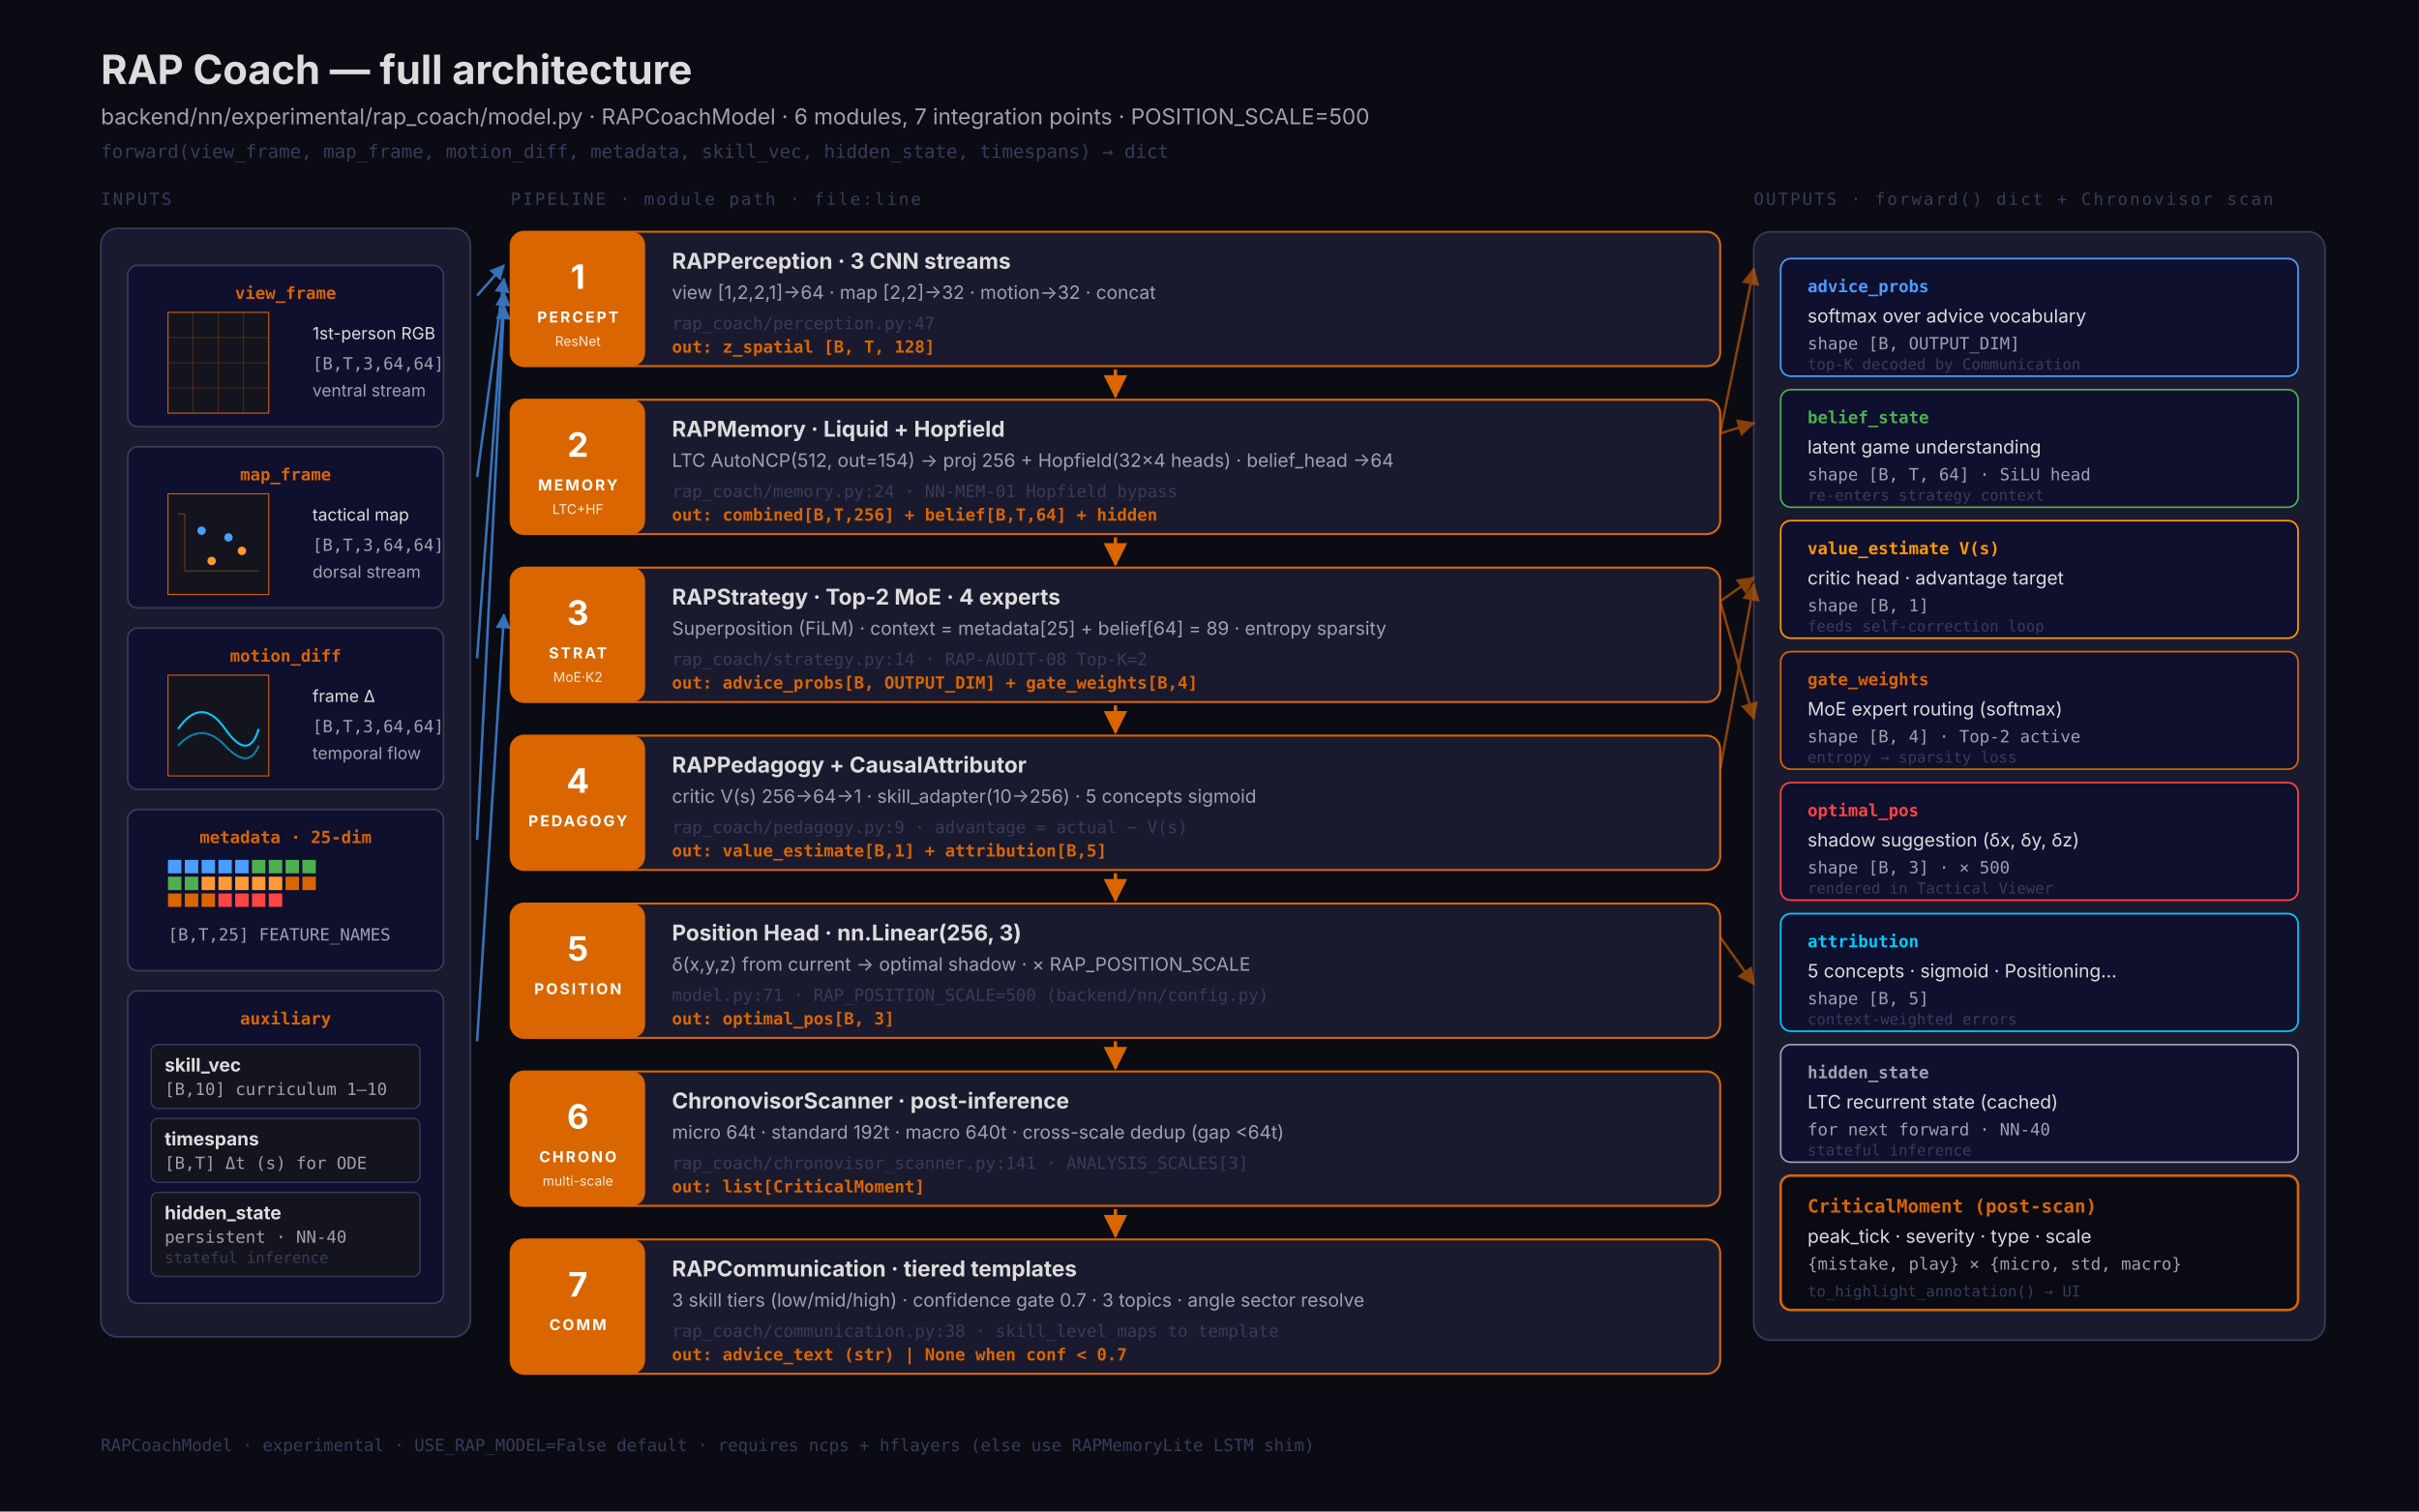
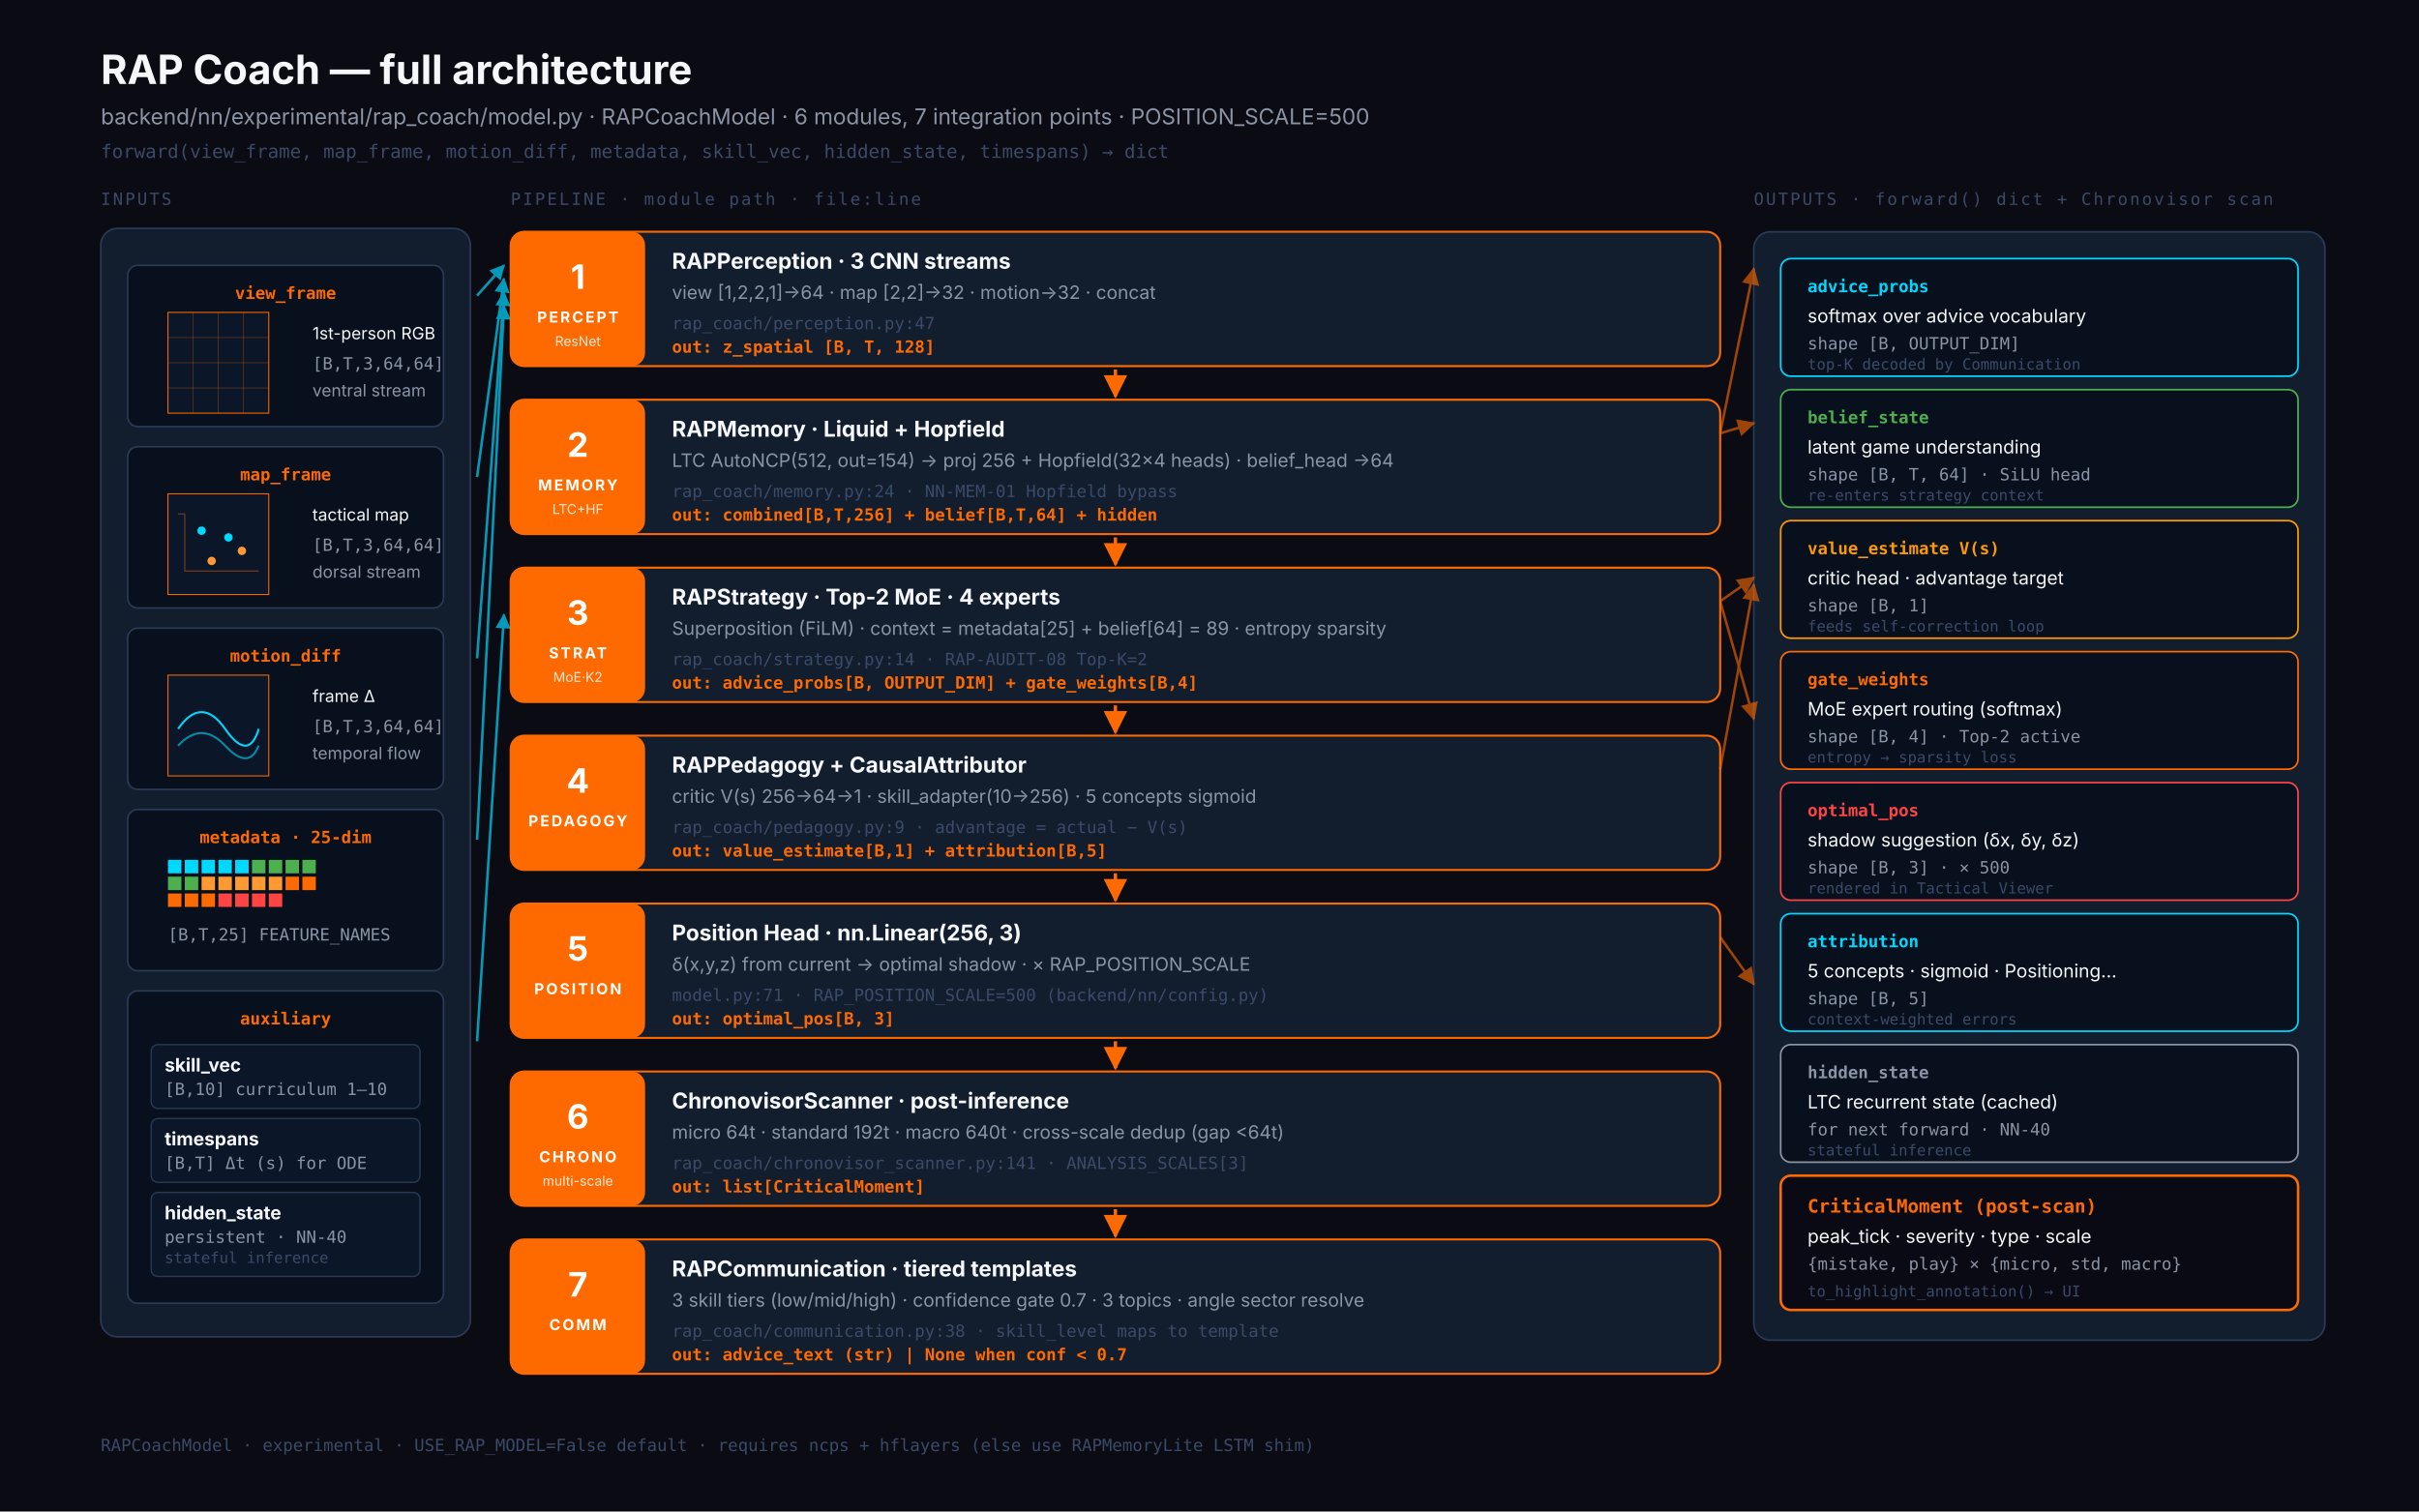
<svg xmlns="http://www.w3.org/2000/svg" viewBox="0 0 1440 900" font-family="Inter, 'Segoe UI', system-ui, sans-serif">
  <rect width="1440" height="900" fill="#0b0b14" />
  <defs>
    <marker id="a37" viewBox="0 0 10 10" refX="9" refY="5" markerWidth="7" markerHeight="7" orient="auto">
-       <path d="M0 0 L10 5 L0 10 Z" fill="#d96600" />
+       <path d="M0 0 L10 5 L0 10 Z" fill="#FF6A00" />
    </marker>
    <marker id="a37b" viewBox="0 0 10 10" refX="9" refY="5" markerWidth="6" markerHeight="6" orient="auto">
-       <path d="M0 0 L10 5 L0 10 Z" fill="#4a9eff" />
+       <path d="M0 0 L10 5 L0 10 Z" fill="#00D9FF" />
    </marker>
  </defs>
-   <text x="60" y="50" fill="#dcdcdc" font-size="24" font-weight="700">RAP Coach — full architecture</text>
-   <text x="60" y="74" fill="#a0a0b0" font-size="13">backend/nn/experimental/rap_coach/model.py · RAPCoachModel · 6 modules, 7 integration points · POSITION_SCALE=500</text>
-   <text x="60" y="94" fill="#3a3a5a" font-size="11" font-family="'JetBrains Mono', monospace">forward(view_frame, map_frame, motion_diff, metadata, skill_vec, hidden_state, timespans) → dict</text>
+   <text x="60" y="50" fill="#F5F7FA" font-size="24" font-weight="700">RAP Coach — full architecture</text>
+   <text x="60" y="74" fill="#8B94A5" font-size="13">backend/nn/experimental/rap_coach/model.py · RAPCoachModel · 6 modules, 7 integration points · POSITION_SCALE=500</text>
+   <text x="60" y="94" fill="#3B4A68" font-size="11" font-family="'JetBrains Mono', monospace">forward(view_frame, map_frame, motion_diff, metadata, skill_vec, hidden_state, timespans) → dict</text>
  <g transform="translate(60 122)">
-     <text fill="#3a3a5a" font-size="10" font-family="'JetBrains Mono', monospace" letter-spacing="1.2">INPUTS</text>
-     <rect y="14" width="220" height="660" rx="10" fill="#1a1a2e" stroke="#3a3a5a" />
+     <text fill="#3B4A68" font-size="10" font-family="'JetBrains Mono', monospace" letter-spacing="1.2">INPUTS</text>
+     <rect y="14" width="220" height="660" rx="10" fill="#121E2E" stroke="#2A3A55" />
    <g transform="translate(16 36)">
-       <rect width="188" height="96" rx="6" fill="#0f0f2e" stroke="#3a3a5a" />
-       <text x="94" y="20" fill="#d96600" font-size="10" font-weight="700" text-anchor="middle" font-family="'JetBrains Mono', monospace">view_frame</text>
-       <rect x="24" y="28" width="60" height="60" fill="#14141e" stroke="#d96600" stroke-width="0.6" />
-       <g stroke="rgba(217,102,0,0.4)" stroke-width="0.4">
+       <rect width="188" height="96" rx="6" fill="#07101C" stroke="#2A3A55" />
+       <text x="94" y="20" fill="#FF6A00" font-size="10" font-weight="700" text-anchor="middle" font-family="'JetBrains Mono', monospace">view_frame</text>
+       <rect x="24" y="28" width="60" height="60" fill="#0B1628" stroke="#FF6A00" stroke-width="0.6" />
+       <g stroke="rgba(255, 106, 0,0.4)" stroke-width="0.4">
        <line x1="24" y1="43" x2="84" y2="43" />
        <line x1="24" y1="58" x2="84" y2="58" />
        <line x1="24" y1="73" x2="84" y2="73" />
        <line x1="39" y1="28" x2="39" y2="88" />
        <line x1="54" y1="28" x2="54" y2="88" />
        <line x1="69" y1="28" x2="69" y2="88" />
      </g>
-       <text x="110" y="44" fill="#dcdcdc" font-size="10">1st-person RGB</text>
-       <text x="110" y="62" fill="#a0a0b0" font-size="10" font-family="'JetBrains Mono', monospace">[B,T,3,64,64]</text>
-       <text x="110" y="78" fill="#a0a0b0" font-size="10">ventral stream</text>
+       <text x="110" y="44" fill="#F5F7FA" font-size="10">1st-person RGB</text>
+       <text x="110" y="62" fill="#8B94A5" font-size="10" font-family="'JetBrains Mono', monospace">[B,T,3,64,64]</text>
+       <text x="110" y="78" fill="#8B94A5" font-size="10">ventral stream</text>
    </g>
    <g transform="translate(16 144)">
-       <rect width="188" height="96" rx="6" fill="#0f0f2e" stroke="#3a3a5a" />
-       <text x="94" y="20" fill="#d96600" font-size="10" font-weight="700" text-anchor="middle" font-family="'JetBrains Mono', monospace">map_frame</text>
-       <rect x="24" y="28" width="60" height="60" fill="#14141e" stroke="#d96600" stroke-width="0.6" />
-       <circle cx="44" cy="50" r="2.5" fill="#4a9eff" />
-       <circle cx="60" cy="54" r="2.5" fill="#4a9eff" />
+       <rect width="188" height="96" rx="6" fill="#07101C" stroke="#2A3A55" />
+       <text x="94" y="20" fill="#FF6A00" font-size="10" font-weight="700" text-anchor="middle" font-family="'JetBrains Mono', monospace">map_frame</text>
+       <rect x="24" y="28" width="60" height="60" fill="#0B1628" stroke="#FF6A00" stroke-width="0.6" />
+       <circle cx="44" cy="50" r="2.5" fill="#00D9FF" />
+       <circle cx="60" cy="54" r="2.5" fill="#00D9FF" />
      <circle cx="68" cy="62" r="2.5" fill="#ff9933" />
      <circle cx="50" cy="68" r="2.5" fill="#ff9933" />
-       <path d="M30 40 L34 40 L34 74 L78 74" fill="none" stroke="rgba(217,102,0,0.5)" stroke-width="0.6" />
-       <text x="110" y="44" fill="#dcdcdc" font-size="10">tactical map</text>
-       <text x="110" y="62" fill="#a0a0b0" font-size="10" font-family="'JetBrains Mono', monospace">[B,T,3,64,64]</text>
-       <text x="110" y="78" fill="#a0a0b0" font-size="10">dorsal stream</text>
+       <path d="M30 40 L34 40 L34 74 L78 74" fill="none" stroke="rgba(255, 106, 0,0.5)" stroke-width="0.6" />
+       <text x="110" y="44" fill="#F5F7FA" font-size="10">tactical map</text>
+       <text x="110" y="62" fill="#8B94A5" font-size="10" font-family="'JetBrains Mono', monospace">[B,T,3,64,64]</text>
+       <text x="110" y="78" fill="#8B94A5" font-size="10">dorsal stream</text>
    </g>
    <g transform="translate(16 252)">
-       <rect width="188" height="96" rx="6" fill="#0f0f2e" stroke="#3a3a5a" />
-       <text x="94" y="20" fill="#d96600" font-size="10" font-weight="700" text-anchor="middle" font-family="'JetBrains Mono', monospace">motion_diff</text>
-       <rect x="24" y="28" width="60" height="60" fill="#14141e" stroke="#d96600" stroke-width="0.6" />
-       <path d="M30 60 Q44 40 58 60 T78 60" fill="none" stroke="#00ccff" stroke-width="1.2" />
-       <path d="M30 70 Q44 55 58 70 T78 70" fill="none" stroke="#00ccff" stroke-width="1.2" opacity="0.6" />
-       <text x="110" y="44" fill="#dcdcdc" font-size="10">frame Δ</text>
-       <text x="110" y="62" fill="#a0a0b0" font-size="10" font-family="'JetBrains Mono', monospace">[B,T,3,64,64]</text>
-       <text x="110" y="78" fill="#a0a0b0" font-size="10">temporal flow</text>
+       <rect width="188" height="96" rx="6" fill="#07101C" stroke="#2A3A55" />
+       <text x="94" y="20" fill="#FF6A00" font-size="10" font-weight="700" text-anchor="middle" font-family="'JetBrains Mono', monospace">motion_diff</text>
+       <rect x="24" y="28" width="60" height="60" fill="#0B1628" stroke="#FF6A00" stroke-width="0.6" />
+       <path d="M30 60 Q44 40 58 60 T78 60" fill="none" stroke="#00D9FF" stroke-width="1.2" />
+       <path d="M30 70 Q44 55 58 70 T78 70" fill="none" stroke="#00D9FF" stroke-width="1.2" opacity="0.6" />
+       <text x="110" y="44" fill="#F5F7FA" font-size="10">frame Δ</text>
+       <text x="110" y="62" fill="#8B94A5" font-size="10" font-family="'JetBrains Mono', monospace">[B,T,3,64,64]</text>
+       <text x="110" y="78" fill="#8B94A5" font-size="10">temporal flow</text>
    </g>
    <g transform="translate(16 360)">
-       <rect width="188" height="96" rx="6" fill="#0f0f2e" stroke="#3a3a5a" />
-       <text x="94" y="20" fill="#d96600" font-size="10" font-weight="700" text-anchor="middle" font-family="'JetBrains Mono', monospace">metadata · 25-dim</text>
+       <rect width="188" height="96" rx="6" fill="#07101C" stroke="#2A3A55" />
+       <text x="94" y="20" fill="#FF6A00" font-size="10" font-weight="700" text-anchor="middle" font-family="'JetBrains Mono', monospace">metadata · 25-dim</text>
      <g transform="translate(24 30)">
-         <g fill="#4a9eff">
+         <g fill="#00D9FF">
          <rect x="0" y="0" width="8" height="8" />
          <rect x="10" y="0" width="8" height="8" />
          <rect x="20" y="0" width="8" height="8" />
          <rect x="30" y="0" width="8" height="8" />
          <rect x="40" y="0" width="8" height="8" />
        </g>
        <g fill="#4db04f">
          <rect x="50" y="0" width="8" height="8" />
          <rect x="60" y="0" width="8" height="8" />
          <rect x="70" y="0" width="8" height="8" />
          <rect x="80" y="0" width="8" height="8" />
          <rect x="0" y="10" width="8" height="8" />
          <rect x="10" y="10" width="8" height="8" />
        </g>
        <g fill="#ff9933">
          <rect x="20" y="10" width="8" height="8" />
          <rect x="30" y="10" width="8" height="8" />
          <rect x="40" y="10" width="8" height="8" />
          <rect x="50" y="10" width="8" height="8" />
          <rect x="60" y="10" width="8" height="8" />
        </g>
-         <g fill="#d96600">
+         <g fill="#FF6A00">
          <rect x="70" y="10" width="8" height="8" />
          <rect x="80" y="10" width="8" height="8" />
          <rect x="0" y="20" width="8" height="8" />
          <rect x="10" y="20" width="8" height="8" />
          <rect x="20" y="20" width="8" height="8" />
        </g>
        <g fill="#ff4444">
          <rect x="30" y="20" width="8" height="8" />
          <rect x="40" y="20" width="8" height="8" />
          <rect x="50" y="20" width="8" height="8" />
          <rect x="60" y="20" width="8" height="8" />
        </g>
      </g>
-       <text x="24" y="78" fill="#a0a0b0" font-size="10" font-family="'JetBrains Mono', monospace">[B,T,25] FEATURE_NAMES</text>
+       <text x="24" y="78" fill="#8B94A5" font-size="10" font-family="'JetBrains Mono', monospace">[B,T,25] FEATURE_NAMES</text>
    </g>
    <g transform="translate(16 468)">
-       <rect width="188" height="186" rx="6" fill="#0f0f2e" stroke="#3a3a5a" />
-       <text x="94" y="20" fill="#d96600" font-size="10" font-weight="700" text-anchor="middle" font-family="'JetBrains Mono', monospace">auxiliary</text>
-       <rect x="14" y="32" width="160" height="38" rx="4" fill="#14141e" stroke="#3a3a5a" stroke-width="0.8" />
-       <text x="22" y="48" fill="#dcdcdc" font-size="11" font-weight="700">skill_vec</text>
-       <text x="22" y="62" fill="#a0a0b0" font-size="10" font-family="'JetBrains Mono', monospace">[B,10] curriculum 1–10</text>
-       <rect x="14" y="76" width="160" height="38" rx="4" fill="#14141e" stroke="#3a3a5a" stroke-width="0.8" />
-       <text x="22" y="92" fill="#dcdcdc" font-size="11" font-weight="700">timespans</text>
-       <text x="22" y="106" fill="#a0a0b0" font-size="10" font-family="'JetBrains Mono', monospace">[B,T] Δt (s) for ODE</text>
-       <rect x="14" y="120" width="160" height="50" rx="4" fill="#14141e" stroke="#3a3a5a" stroke-width="0.8" />
-       <text x="22" y="136" fill="#dcdcdc" font-size="11" font-weight="700">hidden_state</text>
-       <text x="22" y="150" fill="#a0a0b0" font-size="10" font-family="'JetBrains Mono', monospace">persistent · NN-40</text>
-       <text x="22" y="162" fill="#3a3a5a" font-size="9" font-family="'JetBrains Mono', monospace">stateful inference</text>
+       <rect width="188" height="186" rx="6" fill="#07101C" stroke="#2A3A55" />
+       <text x="94" y="20" fill="#FF6A00" font-size="10" font-weight="700" text-anchor="middle" font-family="'JetBrains Mono', monospace">auxiliary</text>
+       <rect x="14" y="32" width="160" height="38" rx="4" fill="#0B1628" stroke="#2A3A55" stroke-width="0.8" />
+       <text x="22" y="48" fill="#F5F7FA" font-size="11" font-weight="700">skill_vec</text>
+       <text x="22" y="62" fill="#8B94A5" font-size="10" font-family="'JetBrains Mono', monospace">[B,10] curriculum 1–10</text>
+       <rect x="14" y="76" width="160" height="38" rx="4" fill="#0B1628" stroke="#2A3A55" stroke-width="0.8" />
+       <text x="22" y="92" fill="#F5F7FA" font-size="11" font-weight="700">timespans</text>
+       <text x="22" y="106" fill="#8B94A5" font-size="10" font-family="'JetBrains Mono', monospace">[B,T] Δt (s) for ODE</text>
+       <rect x="14" y="120" width="160" height="50" rx="4" fill="#0B1628" stroke="#2A3A55" stroke-width="0.8" />
+       <text x="22" y="136" fill="#F5F7FA" font-size="11" font-weight="700">hidden_state</text>
+       <text x="22" y="150" fill="#8B94A5" font-size="10" font-family="'JetBrains Mono', monospace">persistent · NN-40</text>
+       <text x="22" y="162" fill="#3B4A68" font-size="9" font-family="'JetBrains Mono', monospace">stateful inference</text>
    </g>
  </g>
  <g transform="translate(304 122)">
-     <text fill="#3a3a5a" font-size="10" font-family="'JetBrains Mono', monospace" letter-spacing="1.2">PIPELINE · module path · file:line</text>
+     <text fill="#3B4A68" font-size="10" font-family="'JetBrains Mono', monospace" letter-spacing="1.2">PIPELINE · module path · file:line</text>
    <g transform="translate(0 16)">
-       <rect width="720" height="80" rx="8" fill="#1a1a2e" stroke="#d96600" stroke-width="1.2" />
-       <rect width="80" height="80" rx="8" fill="#d96600" />
+       <rect width="720" height="80" rx="8" fill="#121E2E" stroke="#FF6A00" stroke-width="1.2" />
+       <rect width="80" height="80" rx="8" fill="#FF6A00" />
      <text x="40" y="34" fill="#ffffff" font-size="20" font-weight="700" text-anchor="middle">1</text>
      <text x="40" y="54" fill="#ffffff" font-size="9" font-weight="700" text-anchor="middle" letter-spacing="1.2">PERCEPT</text>
      <text x="40" y="68" fill="#ffffff" font-size="8" text-anchor="middle" opacity="0.85">ResNet</text>
-       <text x="96" y="22" fill="#dcdcdc" font-size="13" font-weight="700">RAPPerception · 3 CNN streams</text>
-       <text x="96" y="40" fill="#a0a0b0" font-size="11">view [1,2,2,1]→64 · map [2,2]→32 · motion→32 · concat</text>
-       <text x="96" y="58" fill="#3a3a5a" font-size="10" font-family="'JetBrains Mono', monospace">rap_coach/perception.py:47</text>
-       <text x="96" y="72" fill="#d96600" font-size="10" font-family="'JetBrains Mono', monospace" font-weight="700">out: z_spatial [B, T, 128]</text>
-     </g>
-     <path d="M360 98 L360 114" stroke="#d96600" stroke-width="2" marker-end="url(#a37)" fill="none" />
+       <text x="96" y="22" fill="#F5F7FA" font-size="13" font-weight="700">RAPPerception · 3 CNN streams</text>
+       <text x="96" y="40" fill="#8B94A5" font-size="11">view [1,2,2,1]→64 · map [2,2]→32 · motion→32 · concat</text>
+       <text x="96" y="58" fill="#3B4A68" font-size="10" font-family="'JetBrains Mono', monospace">rap_coach/perception.py:47</text>
+       <text x="96" y="72" fill="#FF6A00" font-size="10" font-family="'JetBrains Mono', monospace" font-weight="700">out: z_spatial [B, T, 128]</text>
+     </g>
+     <path d="M360 98 L360 114" stroke="#FF6A00" stroke-width="2" marker-end="url(#a37)" fill="none" />
    <g transform="translate(0 116)">
-       <rect width="720" height="80" rx="8" fill="#1a1a2e" stroke="#d96600" stroke-width="1.2" />
-       <rect width="80" height="80" rx="8" fill="#d96600" />
+       <rect width="720" height="80" rx="8" fill="#121E2E" stroke="#FF6A00" stroke-width="1.2" />
+       <rect width="80" height="80" rx="8" fill="#FF6A00" />
      <text x="40" y="34" fill="#ffffff" font-size="20" font-weight="700" text-anchor="middle">2</text>
      <text x="40" y="54" fill="#ffffff" font-size="9" font-weight="700" text-anchor="middle" letter-spacing="1.2">MEMORY</text>
      <text x="40" y="68" fill="#ffffff" font-size="8" text-anchor="middle" opacity="0.85">LTC+HF</text>
-       <text x="96" y="22" fill="#dcdcdc" font-size="13" font-weight="700">RAPMemory · Liquid + Hopfield</text>
-       <text x="96" y="40" fill="#a0a0b0" font-size="11">LTC AutoNCP(512, out=154) → proj 256 + Hopfield(32×4 heads) · belief_head →64</text>
-       <text x="96" y="58" fill="#3a3a5a" font-size="10" font-family="'JetBrains Mono', monospace">rap_coach/memory.py:24 · NN-MEM-01 Hopfield bypass</text>
-       <text x="96" y="72" fill="#d96600" font-size="10" font-family="'JetBrains Mono', monospace" font-weight="700">out: combined[B,T,256] + belief[B,T,64] + hidden</text>
-     </g>
-     <path d="M360 198 L360 214" stroke="#d96600" stroke-width="2" marker-end="url(#a37)" fill="none" />
+       <text x="96" y="22" fill="#F5F7FA" font-size="13" font-weight="700">RAPMemory · Liquid + Hopfield</text>
+       <text x="96" y="40" fill="#8B94A5" font-size="11">LTC AutoNCP(512, out=154) → proj 256 + Hopfield(32×4 heads) · belief_head →64</text>
+       <text x="96" y="58" fill="#3B4A68" font-size="10" font-family="'JetBrains Mono', monospace">rap_coach/memory.py:24 · NN-MEM-01 Hopfield bypass</text>
+       <text x="96" y="72" fill="#FF6A00" font-size="10" font-family="'JetBrains Mono', monospace" font-weight="700">out: combined[B,T,256] + belief[B,T,64] + hidden</text>
+     </g>
+     <path d="M360 198 L360 214" stroke="#FF6A00" stroke-width="2" marker-end="url(#a37)" fill="none" />
    <g transform="translate(0 216)">
-       <rect width="720" height="80" rx="8" fill="#1a1a2e" stroke="#d96600" stroke-width="1.2" />
-       <rect width="80" height="80" rx="8" fill="#d96600" />
+       <rect width="720" height="80" rx="8" fill="#121E2E" stroke="#FF6A00" stroke-width="1.2" />
+       <rect width="80" height="80" rx="8" fill="#FF6A00" />
      <text x="40" y="34" fill="#ffffff" font-size="20" font-weight="700" text-anchor="middle">3</text>
      <text x="40" y="54" fill="#ffffff" font-size="9" font-weight="700" text-anchor="middle" letter-spacing="1.2">STRAT</text>
      <text x="40" y="68" fill="#ffffff" font-size="8" text-anchor="middle" opacity="0.85">MoE·K2</text>
-       <text x="96" y="22" fill="#dcdcdc" font-size="13" font-weight="700">RAPStrategy · Top-2 MoE · 4 experts</text>
-       <text x="96" y="40" fill="#a0a0b0" font-size="11">Superposition (FiLM) · context = metadata[25] + belief[64] = 89 · entropy sparsity</text>
-       <text x="96" y="58" fill="#3a3a5a" font-size="10" font-family="'JetBrains Mono', monospace">rap_coach/strategy.py:14 · RAP-AUDIT-08 Top-K=2</text>
-       <text x="96" y="72" fill="#d96600" font-size="10" font-family="'JetBrains Mono', monospace" font-weight="700">out: advice_probs[B, OUTPUT_DIM] + gate_weights[B,4]</text>
-     </g>
-     <path d="M360 298 L360 314" stroke="#d96600" stroke-width="2" marker-end="url(#a37)" fill="none" />
+       <text x="96" y="22" fill="#F5F7FA" font-size="13" font-weight="700">RAPStrategy · Top-2 MoE · 4 experts</text>
+       <text x="96" y="40" fill="#8B94A5" font-size="11">Superposition (FiLM) · context = metadata[25] + belief[64] = 89 · entropy sparsity</text>
+       <text x="96" y="58" fill="#3B4A68" font-size="10" font-family="'JetBrains Mono', monospace">rap_coach/strategy.py:14 · RAP-AUDIT-08 Top-K=2</text>
+       <text x="96" y="72" fill="#FF6A00" font-size="10" font-family="'JetBrains Mono', monospace" font-weight="700">out: advice_probs[B, OUTPUT_DIM] + gate_weights[B,4]</text>
+     </g>
+     <path d="M360 298 L360 314" stroke="#FF6A00" stroke-width="2" marker-end="url(#a37)" fill="none" />
    <g transform="translate(0 316)">
-       <rect width="720" height="80" rx="8" fill="#1a1a2e" stroke="#d96600" stroke-width="1.2" />
-       <rect width="80" height="80" rx="8" fill="#d96600" />
+       <rect width="720" height="80" rx="8" fill="#121E2E" stroke="#FF6A00" stroke-width="1.2" />
+       <rect width="80" height="80" rx="8" fill="#FF6A00" />
      <text x="40" y="34" fill="#ffffff" font-size="20" font-weight="700" text-anchor="middle">4</text>
      <text x="40" y="54" fill="#ffffff" font-size="9" font-weight="700" text-anchor="middle" letter-spacing="1.2">PEDAGOGY</text>
-       <text x="96" y="22" fill="#dcdcdc" font-size="13" font-weight="700">RAPPedagogy + CausalAttributor</text>
-       <text x="96" y="40" fill="#a0a0b0" font-size="11">critic V(s) 256→64→1 · skill_adapter(10→256) · 5 concepts sigmoid</text>
-       <text x="96" y="58" fill="#3a3a5a" font-size="10" font-family="'JetBrains Mono', monospace">rap_coach/pedagogy.py:9 · advantage = actual − V(s)</text>
-       <text x="96" y="72" fill="#d96600" font-size="10" font-family="'JetBrains Mono', monospace" font-weight="700">out: value_estimate[B,1] + attribution[B,5]</text>
-     </g>
-     <path d="M360 398 L360 414" stroke="#d96600" stroke-width="2" marker-end="url(#a37)" fill="none" />
+       <text x="96" y="22" fill="#F5F7FA" font-size="13" font-weight="700">RAPPedagogy + CausalAttributor</text>
+       <text x="96" y="40" fill="#8B94A5" font-size="11">critic V(s) 256→64→1 · skill_adapter(10→256) · 5 concepts sigmoid</text>
+       <text x="96" y="58" fill="#3B4A68" font-size="10" font-family="'JetBrains Mono', monospace">rap_coach/pedagogy.py:9 · advantage = actual − V(s)</text>
+       <text x="96" y="72" fill="#FF6A00" font-size="10" font-family="'JetBrains Mono', monospace" font-weight="700">out: value_estimate[B,1] + attribution[B,5]</text>
+     </g>
+     <path d="M360 398 L360 414" stroke="#FF6A00" stroke-width="2" marker-end="url(#a37)" fill="none" />
    <g transform="translate(0 416)">
-       <rect width="720" height="80" rx="8" fill="#1a1a2e" stroke="#d96600" stroke-width="1.2" />
-       <rect width="80" height="80" rx="8" fill="#d96600" />
+       <rect width="720" height="80" rx="8" fill="#121E2E" stroke="#FF6A00" stroke-width="1.2" />
+       <rect width="80" height="80" rx="8" fill="#FF6A00" />
      <text x="40" y="34" fill="#ffffff" font-size="20" font-weight="700" text-anchor="middle">5</text>
      <text x="40" y="54" fill="#ffffff" font-size="9" font-weight="700" text-anchor="middle" letter-spacing="1.2">POSITION</text>
-       <text x="96" y="22" fill="#dcdcdc" font-size="13" font-weight="700">Position Head · nn.Linear(256, 3)</text>
-       <text x="96" y="40" fill="#a0a0b0" font-size="11">δ(x,y,z) from current → optimal shadow · × RAP_POSITION_SCALE</text>
-       <text x="96" y="58" fill="#3a3a5a" font-size="10" font-family="'JetBrains Mono', monospace">model.py:71 · RAP_POSITION_SCALE=500 (backend/nn/config.py)</text>
-       <text x="96" y="72" fill="#d96600" font-size="10" font-family="'JetBrains Mono', monospace" font-weight="700">out: optimal_pos[B, 3]</text>
-     </g>
-     <path d="M360 498 L360 514" stroke="#d96600" stroke-width="2" marker-end="url(#a37)" fill="none" />
+       <text x="96" y="22" fill="#F5F7FA" font-size="13" font-weight="700">Position Head · nn.Linear(256, 3)</text>
+       <text x="96" y="40" fill="#8B94A5" font-size="11">δ(x,y,z) from current → optimal shadow · × RAP_POSITION_SCALE</text>
+       <text x="96" y="58" fill="#3B4A68" font-size="10" font-family="'JetBrains Mono', monospace">model.py:71 · RAP_POSITION_SCALE=500 (backend/nn/config.py)</text>
+       <text x="96" y="72" fill="#FF6A00" font-size="10" font-family="'JetBrains Mono', monospace" font-weight="700">out: optimal_pos[B, 3]</text>
+     </g>
+     <path d="M360 498 L360 514" stroke="#FF6A00" stroke-width="2" marker-end="url(#a37)" fill="none" />
    <g transform="translate(0 516)">
-       <rect width="720" height="80" rx="8" fill="#1a1a2e" stroke="#d96600" stroke-width="1.2" />
-       <rect width="80" height="80" rx="8" fill="#d96600" />
+       <rect width="720" height="80" rx="8" fill="#121E2E" stroke="#FF6A00" stroke-width="1.2" />
+       <rect width="80" height="80" rx="8" fill="#FF6A00" />
      <text x="40" y="34" fill="#ffffff" font-size="20" font-weight="700" text-anchor="middle">6</text>
      <text x="40" y="54" fill="#ffffff" font-size="9" font-weight="700" text-anchor="middle" letter-spacing="1.2">CHRONO</text>
      <text x="40" y="68" fill="#ffffff" font-size="8" text-anchor="middle" opacity="0.85">multi-scale</text>
-       <text x="96" y="22" fill="#dcdcdc" font-size="13" font-weight="700">ChronovisorScanner · post-inference</text>
-       <text x="96" y="40" fill="#a0a0b0" font-size="11">micro 64t · standard 192t · macro 640t · cross-scale dedup (gap &lt;64t)</text>
-       <text x="96" y="58" fill="#3a3a5a" font-size="10" font-family="'JetBrains Mono', monospace">rap_coach/chronovisor_scanner.py:141 · ANALYSIS_SCALES[3]</text>
-       <text x="96" y="72" fill="#d96600" font-size="10" font-family="'JetBrains Mono', monospace" font-weight="700">out: list[CriticalMoment]</text>
-     </g>
-     <path d="M360 598 L360 614" stroke="#d96600" stroke-width="2" marker-end="url(#a37)" fill="none" />
+       <text x="96" y="22" fill="#F5F7FA" font-size="13" font-weight="700">ChronovisorScanner · post-inference</text>
+       <text x="96" y="40" fill="#8B94A5" font-size="11">micro 64t · standard 192t · macro 640t · cross-scale dedup (gap &lt;64t)</text>
+       <text x="96" y="58" fill="#3B4A68" font-size="10" font-family="'JetBrains Mono', monospace">rap_coach/chronovisor_scanner.py:141 · ANALYSIS_SCALES[3]</text>
+       <text x="96" y="72" fill="#FF6A00" font-size="10" font-family="'JetBrains Mono', monospace" font-weight="700">out: list[CriticalMoment]</text>
+     </g>
+     <path d="M360 598 L360 614" stroke="#FF6A00" stroke-width="2" marker-end="url(#a37)" fill="none" />
    <g transform="translate(0 616)">
-       <rect width="720" height="80" rx="8" fill="#1a1a2e" stroke="#d96600" stroke-width="1.2" />
-       <rect width="80" height="80" rx="8" fill="#d96600" />
+       <rect width="720" height="80" rx="8" fill="#121E2E" stroke="#FF6A00" stroke-width="1.2" />
+       <rect width="80" height="80" rx="8" fill="#FF6A00" />
      <text x="40" y="34" fill="#ffffff" font-size="20" font-weight="700" text-anchor="middle">7</text>
      <text x="40" y="54" fill="#ffffff" font-size="9" font-weight="700" text-anchor="middle" letter-spacing="1.2">COMM</text>
-       <text x="96" y="22" fill="#dcdcdc" font-size="13" font-weight="700">RAPCommunication · tiered templates</text>
-       <text x="96" y="40" fill="#a0a0b0" font-size="11">3 skill tiers (low/mid/high) · confidence gate 0.7 · 3 topics · angle sector resolve</text>
-       <text x="96" y="58" fill="#3a3a5a" font-size="10" font-family="'JetBrains Mono', monospace">rap_coach/communication.py:38 · skill_level maps to template</text>
-       <text x="96" y="72" fill="#d96600" font-size="10" font-family="'JetBrains Mono', monospace" font-weight="700">out: advice_text (str) | None when conf &lt; 0.7</text>
+       <text x="96" y="22" fill="#F5F7FA" font-size="13" font-weight="700">RAPCommunication · tiered templates</text>
+       <text x="96" y="40" fill="#8B94A5" font-size="11">3 skill tiers (low/mid/high) · confidence gate 0.7 · 3 topics · angle sector resolve</text>
+       <text x="96" y="58" fill="#3B4A68" font-size="10" font-family="'JetBrains Mono', monospace">rap_coach/communication.py:38 · skill_level maps to template</text>
+       <text x="96" y="72" fill="#FF6A00" font-size="10" font-family="'JetBrains Mono', monospace" font-weight="700">out: advice_text (str) | None when conf &lt; 0.7</text>
    </g>
  </g>
  <g transform="translate(1044 122)">
-     <text fill="#3a3a5a" font-size="10" font-family="'JetBrains Mono', monospace" letter-spacing="1.2">OUTPUTS · forward() dict + Chronovisor scan</text>
+     <text fill="#3B4A68" font-size="10" font-family="'JetBrains Mono', monospace" letter-spacing="1.2">OUTPUTS · forward() dict + Chronovisor scan</text>
    <g transform="translate(0 16)">
-       <rect width="340" height="660" rx="10" fill="#1a1a2e" stroke="#3a3a5a" />
+       <rect width="340" height="660" rx="10" fill="#121E2E" stroke="#2A3A55" />
      <g transform="translate(16 16)">
-         <rect width="308" height="70" rx="6" fill="#0f0f2e" stroke="#4a9eff" stroke-width="1" />
-         <text x="16" y="20" fill="#4a9eff" font-size="10" font-weight="700" font-family="'JetBrains Mono', monospace">advice_probs</text>
-         <text x="16" y="38" fill="#dcdcdc" font-size="11">softmax over advice vocabulary</text>
-         <text x="16" y="54" fill="#a0a0b0" font-size="10" font-family="'JetBrains Mono', monospace">shape [B, OUTPUT_DIM]</text>
-         <text x="16" y="66" fill="#3a3a5a" font-size="9" font-family="'JetBrains Mono', monospace">top-K decoded by Communication</text>
+         <rect width="308" height="70" rx="6" fill="#07101C" stroke="#00D9FF" stroke-width="1" />
+         <text x="16" y="20" fill="#00D9FF" font-size="10" font-weight="700" font-family="'JetBrains Mono', monospace">advice_probs</text>
+         <text x="16" y="38" fill="#F5F7FA" font-size="11">softmax over advice vocabulary</text>
+         <text x="16" y="54" fill="#8B94A5" font-size="10" font-family="'JetBrains Mono', monospace">shape [B, OUTPUT_DIM]</text>
+         <text x="16" y="66" fill="#3B4A68" font-size="9" font-family="'JetBrains Mono', monospace">top-K decoded by Communication</text>
      </g>
      <g transform="translate(16 94)">
-         <rect width="308" height="70" rx="6" fill="#0f0f2e" stroke="#4db04f" stroke-width="1" />
+         <rect width="308" height="70" rx="6" fill="#07101C" stroke="#4db04f" stroke-width="1" />
        <text x="16" y="20" fill="#4db04f" font-size="10" font-weight="700" font-family="'JetBrains Mono', monospace">belief_state</text>
-         <text x="16" y="38" fill="#dcdcdc" font-size="11">latent game understanding</text>
-         <text x="16" y="54" fill="#a0a0b0" font-size="10" font-family="'JetBrains Mono', monospace">shape [B, T, 64] · SiLU head</text>
-         <text x="16" y="66" fill="#3a3a5a" font-size="9" font-family="'JetBrains Mono', monospace">re-enters strategy context</text>
+         <text x="16" y="38" fill="#F5F7FA" font-size="11">latent game understanding</text>
+         <text x="16" y="54" fill="#8B94A5" font-size="10" font-family="'JetBrains Mono', monospace">shape [B, T, 64] · SiLU head</text>
+         <text x="16" y="66" fill="#3B4A68" font-size="9" font-family="'JetBrains Mono', monospace">re-enters strategy context</text>
      </g>
      <g transform="translate(16 172)">
-         <rect width="308" height="70" rx="6" fill="#0f0f2e" stroke="#ff9900" stroke-width="1" />
+         <rect width="308" height="70" rx="6" fill="#07101C" stroke="#ff9900" stroke-width="1" />
        <text x="16" y="20" fill="#ff9900" font-size="10" font-weight="700" font-family="'JetBrains Mono', monospace">value_estimate V(s)</text>
-         <text x="16" y="38" fill="#dcdcdc" font-size="11">critic head · advantage target</text>
-         <text x="16" y="54" fill="#a0a0b0" font-size="10" font-family="'JetBrains Mono', monospace">shape [B, 1]</text>
-         <text x="16" y="66" fill="#3a3a5a" font-size="9" font-family="'JetBrains Mono', monospace">feeds self-correction loop</text>
+         <text x="16" y="38" fill="#F5F7FA" font-size="11">critic head · advantage target</text>
+         <text x="16" y="54" fill="#8B94A5" font-size="10" font-family="'JetBrains Mono', monospace">shape [B, 1]</text>
+         <text x="16" y="66" fill="#3B4A68" font-size="9" font-family="'JetBrains Mono', monospace">feeds self-correction loop</text>
      </g>
      <g transform="translate(16 250)">
-         <rect width="308" height="70" rx="6" fill="#0f0f2e" stroke="#d96600" stroke-width="1" />
-         <text x="16" y="20" fill="#d96600" font-size="10" font-weight="700" font-family="'JetBrains Mono', monospace">gate_weights</text>
-         <text x="16" y="38" fill="#dcdcdc" font-size="11">MoE expert routing (softmax)</text>
-         <text x="16" y="54" fill="#a0a0b0" font-size="10" font-family="'JetBrains Mono', monospace">shape [B, 4] · Top-2 active</text>
-         <text x="16" y="66" fill="#3a3a5a" font-size="9" font-family="'JetBrains Mono', monospace">entropy → sparsity loss</text>
+         <rect width="308" height="70" rx="6" fill="#07101C" stroke="#FF6A00" stroke-width="1" />
+         <text x="16" y="20" fill="#FF6A00" font-size="10" font-weight="700" font-family="'JetBrains Mono', monospace">gate_weights</text>
+         <text x="16" y="38" fill="#F5F7FA" font-size="11">MoE expert routing (softmax)</text>
+         <text x="16" y="54" fill="#8B94A5" font-size="10" font-family="'JetBrains Mono', monospace">shape [B, 4] · Top-2 active</text>
+         <text x="16" y="66" fill="#3B4A68" font-size="9" font-family="'JetBrains Mono', monospace">entropy → sparsity loss</text>
      </g>
      <g transform="translate(16 328)">
-         <rect width="308" height="70" rx="6" fill="#0f0f2e" stroke="#ff4444" stroke-width="1" />
+         <rect width="308" height="70" rx="6" fill="#07101C" stroke="#ff4444" stroke-width="1" />
        <text x="16" y="20" fill="#ff4444" font-size="10" font-weight="700" font-family="'JetBrains Mono', monospace">optimal_pos</text>
-         <text x="16" y="38" fill="#dcdcdc" font-size="11">shadow suggestion (δx, δy, δz)</text>
-         <text x="16" y="54" fill="#a0a0b0" font-size="10" font-family="'JetBrains Mono', monospace">shape [B, 3] · × 500</text>
-         <text x="16" y="66" fill="#3a3a5a" font-size="9" font-family="'JetBrains Mono', monospace">rendered in Tactical Viewer</text>
+         <text x="16" y="38" fill="#F5F7FA" font-size="11">shadow suggestion (δx, δy, δz)</text>
+         <text x="16" y="54" fill="#8B94A5" font-size="10" font-family="'JetBrains Mono', monospace">shape [B, 3] · × 500</text>
+         <text x="16" y="66" fill="#3B4A68" font-size="9" font-family="'JetBrains Mono', monospace">rendered in Tactical Viewer</text>
      </g>
      <g transform="translate(16 406)">
-         <rect width="308" height="70" rx="6" fill="#0f0f2e" stroke="#00ccff" stroke-width="1" />
-         <text x="16" y="20" fill="#00ccff" font-size="10" font-weight="700" font-family="'JetBrains Mono', monospace">attribution</text>
-         <text x="16" y="38" fill="#dcdcdc" font-size="11">5 concepts · sigmoid · Positioning…</text>
-         <text x="16" y="54" fill="#a0a0b0" font-size="10" font-family="'JetBrains Mono', monospace">shape [B, 5]</text>
-         <text x="16" y="66" fill="#3a3a5a" font-size="9" font-family="'JetBrains Mono', monospace">context-weighted errors</text>
+         <rect width="308" height="70" rx="6" fill="#07101C" stroke="#00D9FF" stroke-width="1" />
+         <text x="16" y="20" fill="#00D9FF" font-size="10" font-weight="700" font-family="'JetBrains Mono', monospace">attribution</text>
+         <text x="16" y="38" fill="#F5F7FA" font-size="11">5 concepts · sigmoid · Positioning…</text>
+         <text x="16" y="54" fill="#8B94A5" font-size="10" font-family="'JetBrains Mono', monospace">shape [B, 5]</text>
+         <text x="16" y="66" fill="#3B4A68" font-size="9" font-family="'JetBrains Mono', monospace">context-weighted errors</text>
      </g>
      <g transform="translate(16 484)">
-         <rect width="308" height="70" rx="6" fill="#0f0f2e" stroke="#a0a0b0" stroke-width="1" />
-         <text x="16" y="20" fill="#a0a0b0" font-size="10" font-weight="700" font-family="'JetBrains Mono', monospace">hidden_state</text>
-         <text x="16" y="38" fill="#dcdcdc" font-size="11">LTC recurrent state (cached)</text>
-         <text x="16" y="54" fill="#a0a0b0" font-size="10" font-family="'JetBrains Mono', monospace">for next forward · NN-40</text>
-         <text x="16" y="66" fill="#3a3a5a" font-size="9" font-family="'JetBrains Mono', monospace">stateful inference</text>
+         <rect width="308" height="70" rx="6" fill="#07101C" stroke="#8B94A5" stroke-width="1" />
+         <text x="16" y="20" fill="#8B94A5" font-size="10" font-weight="700" font-family="'JetBrains Mono', monospace">hidden_state</text>
+         <text x="16" y="38" fill="#F5F7FA" font-size="11">LTC recurrent state (cached)</text>
+         <text x="16" y="54" fill="#8B94A5" font-size="10" font-family="'JetBrains Mono', monospace">for next forward · NN-40</text>
+         <text x="16" y="66" fill="#3B4A68" font-size="9" font-family="'JetBrains Mono', monospace">stateful inference</text>
      </g>
      <g transform="translate(16 562)">
-         <rect width="308" height="80" rx="6" fill="#0a0a14" stroke="#d96600" stroke-width="1.5" />
-         <text x="16" y="22" fill="#d96600" font-size="11" font-weight="700" font-family="'JetBrains Mono', monospace">CriticalMoment (post-scan)</text>
-         <text x="16" y="40" fill="#dcdcdc" font-size="11">peak_tick · severity · type · scale</text>
-         <text x="16" y="56" fill="#a0a0b0" font-size="10" font-family="'JetBrains Mono', monospace">{mistake, play} × {micro, std, macro}</text>
-         <text x="16" y="72" fill="#3a3a5a" font-size="9" font-family="'JetBrains Mono', monospace">to_highlight_annotation() → UI</text>
-       </g>
-     </g>
-   </g>
-   <g stroke="#4a9eff" stroke-width="1.5" fill="none" opacity="0.7">
+         <rect width="308" height="80" rx="6" fill="#0a0a14" stroke="#FF6A00" stroke-width="1.5" />
+         <text x="16" y="22" fill="#FF6A00" font-size="11" font-weight="700" font-family="'JetBrains Mono', monospace">CriticalMoment (post-scan)</text>
+         <text x="16" y="40" fill="#F5F7FA" font-size="11">peak_tick · severity · type · scale</text>
+         <text x="16" y="56" fill="#8B94A5" font-size="10" font-family="'JetBrains Mono', monospace">{mistake, play} × {micro, std, macro}</text>
+         <text x="16" y="72" fill="#3B4A68" font-size="9" font-family="'JetBrains Mono', monospace">to_highlight_annotation() → UI</text>
+       </g>
+     </g>
+   </g>
+   <g stroke="#00D9FF" stroke-width="1.5" fill="none" opacity="0.7">
    <path d="M284 176 L300 158" marker-end="url(#a37b)" />
    <path d="M284 284 L300 166" marker-end="url(#a37b)" />
    <path d="M284 392 L300 174" marker-end="url(#a37b)" />
    <path d="M284 500 L300 182" marker-end="url(#a37b)" />
    <path d="M284 620 L300 366" marker-end="url(#a37b)" />
  </g>
-   <g stroke="#d96600" stroke-width="1.5" fill="none" opacity="0.6">
+   <g stroke="#FF6A00" stroke-width="1.5" fill="none" opacity="0.6">
    <path d="M1024 258 L1044 160" marker-end="url(#a37)" />
    <path d="M1024 258 L1044 252" marker-end="url(#a37)" />
    <path d="M1024 358 L1044 344" marker-end="url(#a37)" />
    <path d="M1024 358 L1044 428" marker-end="url(#a37)" />
    <path d="M1024 458 L1044 348" marker-end="url(#a37)" />
    <path d="M1024 558 L1044 586" marker-end="url(#a37)" />
  </g>
-   <text x="60" y="864" fill="#3a3a5a" font-size="10" font-family="'JetBrains Mono', monospace">RAPCoachModel · experimental · USE_RAP_MODEL=False default · requires ncps + hflayers (else use RAPMemoryLite LSTM shim)</text>
+   <text x="60" y="864" fill="#3B4A68" font-size="10" font-family="'JetBrains Mono', monospace">RAPCoachModel · experimental · USE_RAP_MODEL=False default · requires ncps + hflayers (else use RAPMemoryLite LSTM shim)</text>
</svg>
